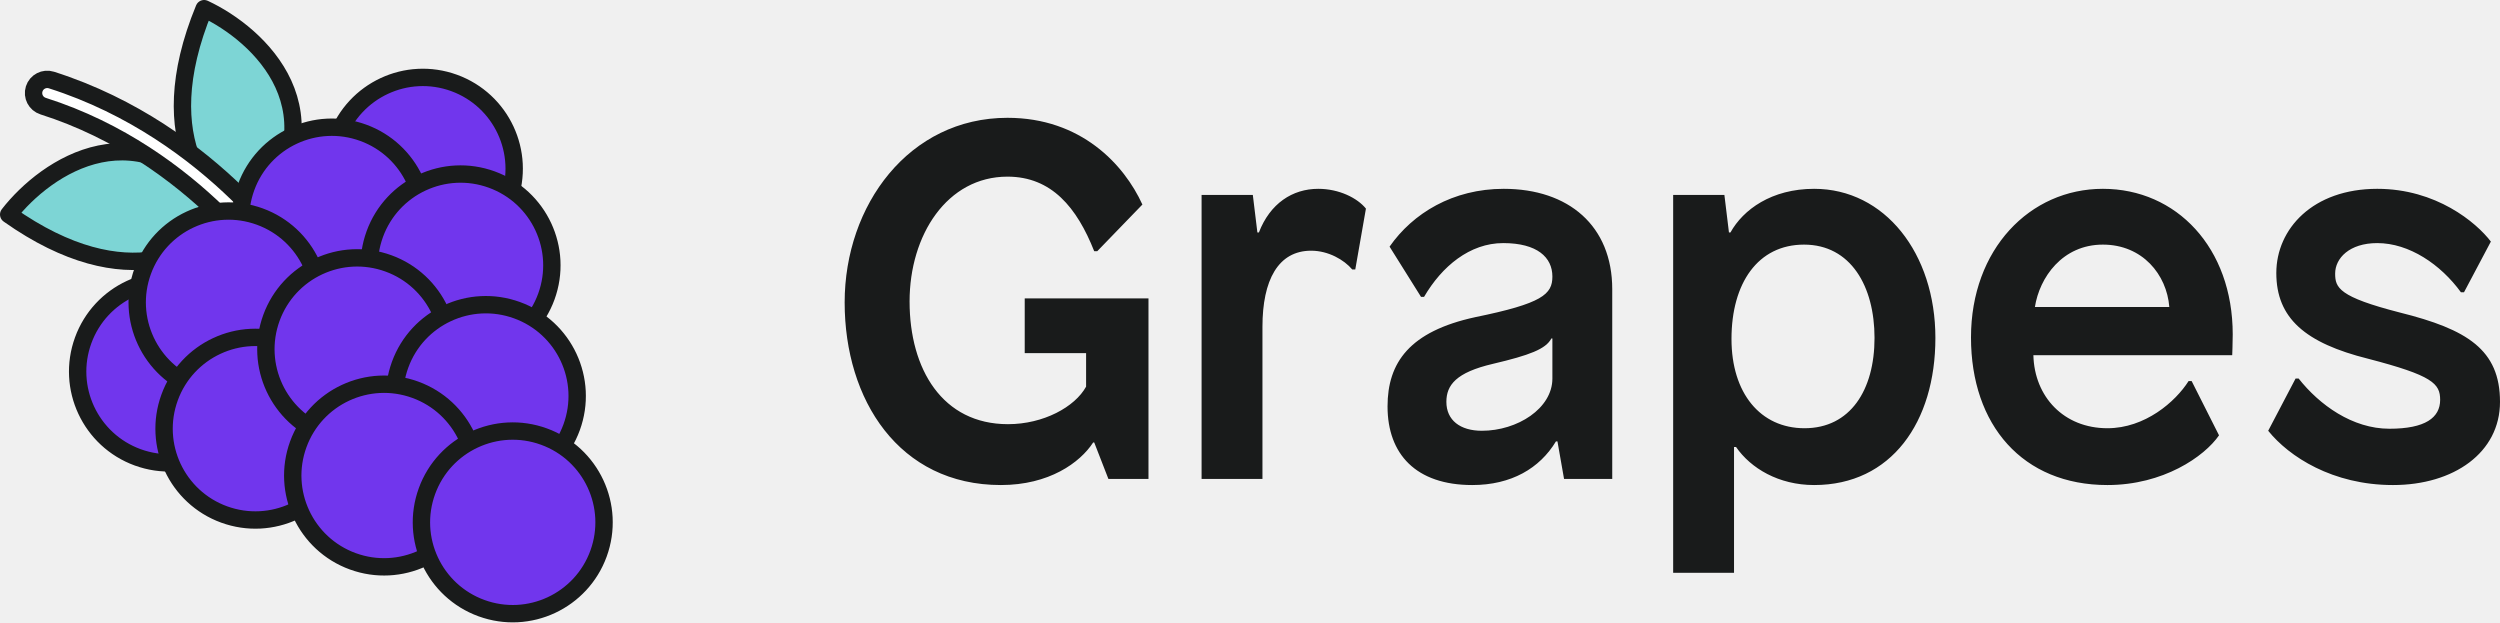
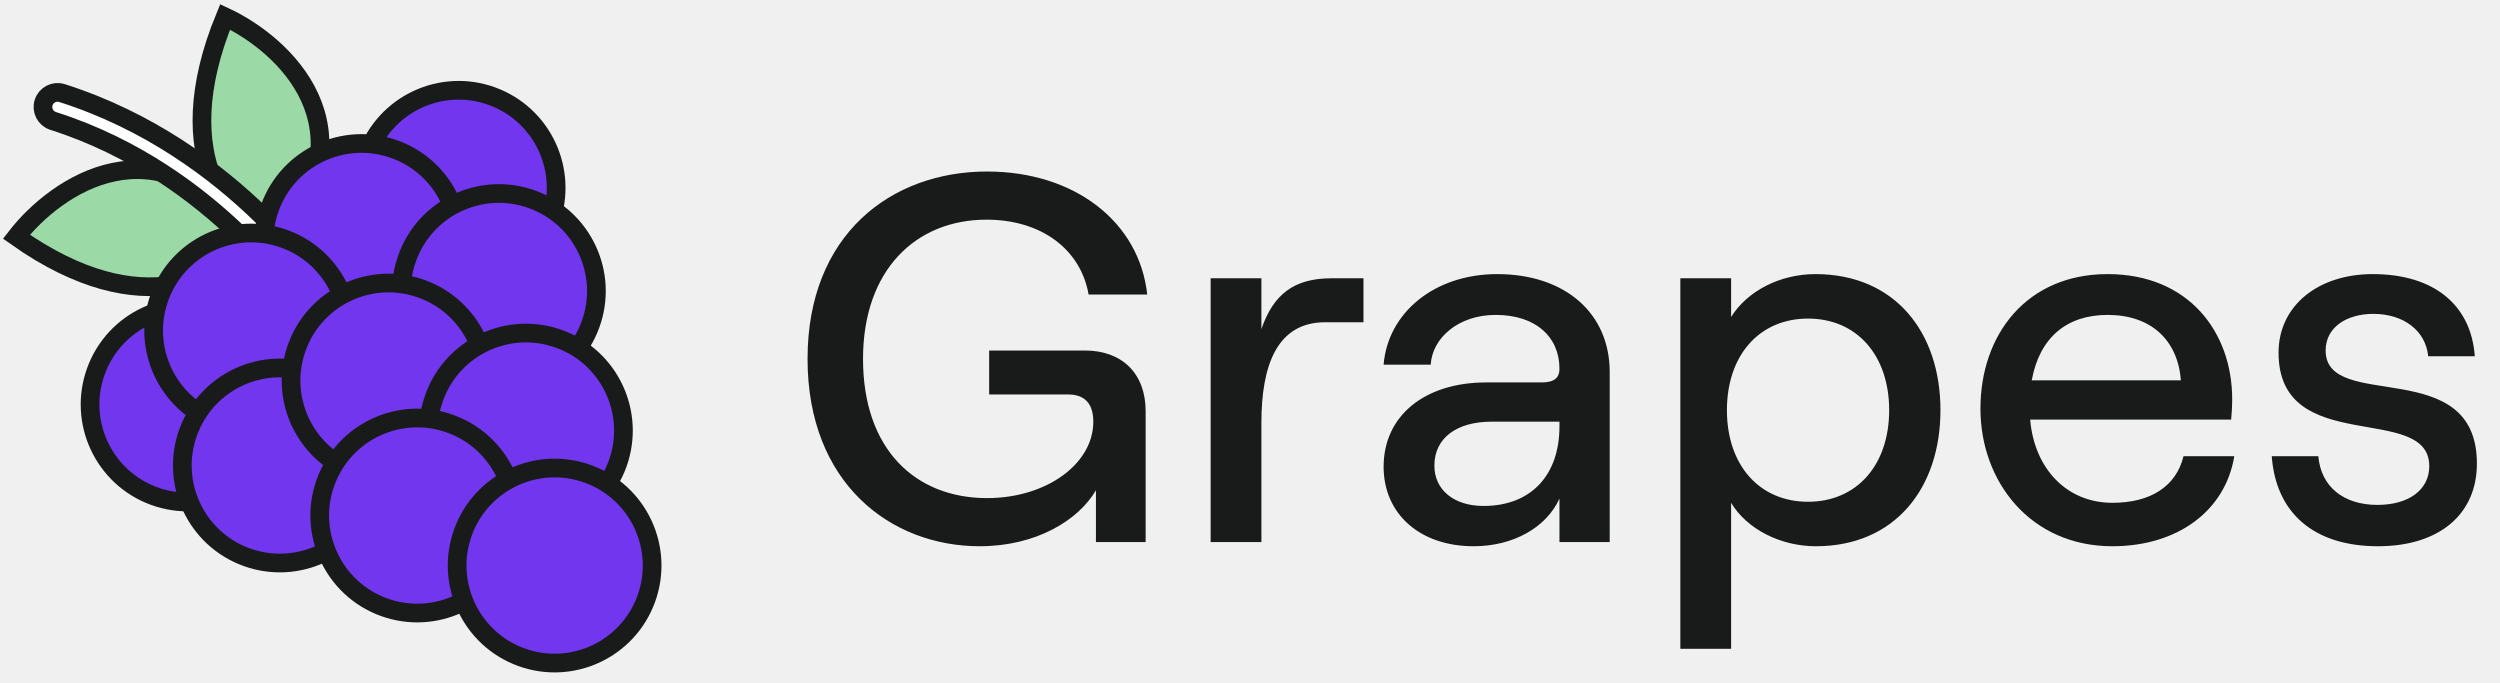
- <svg xmlns="http://www.w3.org/2000/svg" width="325.297" height="80.98" viewBox="0 0 325.297 80.98" fill="none" version="1.1">
-   <path d="m 1.13,27.911 c 4.819,-6.202 17.29,-14.85 28.615,0.17 -3.075,4.509 -13.104,10.787 -28.615,-0.17 z" fill="#7DD5D5" stroke="#191b1b" stroke-width="2.26" stroke-linecap="round" stroke-linejoin="round" id="path1" />
-   <path d="m 26.561,1.13 c 7.118,3.319 18.324,13.553 6.2,27.936 -5.08,-1.995 -13.432,-10.376 -6.2,-27.936 z" fill="#7DD5D5" stroke="#191b1b" stroke-width="2.26" stroke-linecap="round" stroke-linejoin="round" id="path2" />
-   <path d="m 36.114,36.835 0.003,0.004 c 0.523,0.833 1.623,1.085 2.457,0.561 0.833,-0.523 1.084,-1.624 0.561,-2.458 l -0.004,-0.006 -0.009,-0.013 -0.029,-0.045 c -0.025,-0.038 -0.06,-0.093 -0.106,-0.162 -0.092,-0.139 -0.226,-0.339 -0.402,-0.593 -0.353,-0.508 -0.875,-1.232 -1.564,-2.117 -1.378,-1.77 -3.429,-4.19 -6.141,-6.818 -5.416,-5.25 -13.516,-11.38 -24.193,-14.777 -0.938,-0.298 -1.94,0.22 -2.238,1.158 -0.298,0.938 0.22,1.94 1.158,2.238 9.999,3.181 17.639,8.943 22.793,13.939 2.574,2.495 4.516,4.787 5.809,6.449 0.647,0.83 1.13,1.502 1.449,1.961 0.159,0.229 0.278,0.406 0.354,0.522 0.038,0.058 0.066,0.101 0.084,0.128 z" fill="#ffffff" stroke="#191b1b" stroke-width="2.26" stroke-linecap="round" stroke-linejoin="round" id="path3" />
-   <circle r="11.879" transform="matrix(-0.9396927,-0.3420199,-0.3420199,0.9396927,0,0)" fill="#7136ed" stroke="#191b1b" stroke-width="2.26" stroke-linecap="round" stroke-linejoin="round" id="circle3" cx="-59.214" cy="1.81" />
-   <circle r="11.879" transform="matrix(-0.9396927,-0.3420199,-0.3420199,0.9396927,0,0)" fill="#7136ed" stroke="#191b1b" stroke-width="2.26" stroke-linecap="round" stroke-linejoin="round" id="circle4" cx="-37.196" cy="37.913" />
-   <circle r="11.879" transform="matrix(-0.9396927,-0.3420199,-0.3420199,0.9396927,0,0)" fill="#7136ed" stroke="#191b1b" stroke-width="2.26" stroke-linecap="round" stroke-linejoin="round" id="circle5" cx="-50.305" cy="11.949" />
-   <circle r="11.879" transform="matrix(-0.9396927,-0.3420199,-0.3420199,0.9396927,0,0)" fill="#7136ed" stroke="#191b1b" stroke-width="2.26" stroke-linecap="round" stroke-linejoin="round" id="circle6" cx="-41.396" cy="26.798" />
-   <circle r="11.879" transform="matrix(-0.9396927,-0.3420199,-0.3420199,0.9396927,0,0)" fill="#7136ed" stroke="#191b1b" stroke-width="2.26" stroke-linecap="round" stroke-linejoin="round" id="circle7" cx="-68.123" cy="11.949" />
-   <circle r="11.879" transform="matrix(-0.9396927,-0.3420199,-0.3420199,0.9396927,0,0)" fill="#7136ed" stroke="#191b1b" stroke-width="2.26" stroke-linecap="round" stroke-linejoin="round" id="circle8" cx="-50.305" cy="41.052" />
-   <circle r="11.879" transform="matrix(-0.9396927,-0.3420199,-0.3420199,0.9396927,0,0)" fill="#7136ed" stroke="#191b1b" stroke-width="2.26" stroke-linecap="round" stroke-linejoin="round" id="circle9" cx="-59.214" cy="26.798" />
-   <circle r="11.879" transform="matrix(-0.9396927,-0.3420199,-0.3420199,0.9396927,0,0)" fill="#7136ed" stroke="#191b1b" stroke-width="2.26" stroke-linecap="round" stroke-linejoin="round" id="circle10" cx="-77.032" cy="26.798" />
-   <circle r="11.879" transform="matrix(-0.9396927,-0.3420199,-0.3420199,0.9396927,0,0)" fill="#7136ed" stroke="#191b1b" stroke-width="2.26" stroke-linecap="round" stroke-linejoin="round" id="circle11" cx="-68.123" cy="41.052" />
-   <circle r="11.879" transform="matrix(-0.9396927,-0.3420199,-0.3420199,0.9396927,0,0)" fill="#7136ed" stroke="#191b1b" stroke-width="2.26" stroke-linecap="round" stroke-linejoin="round" id="circle12" cx="-85.941" cy="41.052" />
-   <path d="m 131.091,15.329 c -12.804,0 -21.186,11.352 -21.186,24.024 0,12.672 7.062,23.76 20.328,23.76 6.27,0 10.296,-2.904 12.012,-5.544 h 0.132 l 1.848,4.752 h 5.214 v -23.496 h -16.104 v 7.128 h 7.986 v 4.356 c -1.452,2.64 -5.544,4.884 -10.164,4.884 -8.514,0 -12.804,-7.128 -12.804,-15.972 0,-8.646 4.884,-16.236 12.738,-16.236 5.742,0 9.042,4.026 11.286,9.702 h 0.396 l 5.874,-6.072 c -2.376,-5.214 -7.986,-11.286 -17.556,-11.286 z m 40.438,9.24 c -3.366,0 -6.27,1.914 -7.722,5.676 h -0.198 l -0.594,-4.884 h -6.666 v 36.96 h 7.92 v -19.8 c 0,-6.072 2.046,-9.9 6.336,-9.9 2.244,0 4.29,1.188 5.346,2.442 h 0.396 l 1.386,-7.92 c -1.122,-1.386 -3.498,-2.574 -6.204,-2.574 z m 24.13,0 c -6.6,0 -11.814,3.168 -14.85,7.524 l 4.092,6.534 h 0.396 c 2.31,-3.96 5.94,-6.996 10.296,-6.996 4.422,0 6.402,1.848 6.402,4.356 0,2.31 -1.32,3.498 -10.032,5.28 -8.514,1.848 -11.418,5.874 -11.418,11.616 0,6.204 3.696,10.23 11.022,10.23 5.082,0 8.778,-2.178 10.89,-5.676 h 0.198 l 0.858,4.884 h 6.27 v -24.684 c 0,-8.25 -5.676,-13.068 -14.124,-13.068 z m 6.336,19.47 v 5.214 c 0,3.894 -4.554,6.798 -9.174,6.798 -2.838,0 -4.62,-1.386 -4.62,-3.762 0,-2.178 1.254,-3.828 6.072,-4.95 4.752,-1.122 6.864,-1.914 7.59,-3.3 z m 34.062,-19.47 c -5.544,0 -9.24,2.706 -10.89,5.676 h -0.198 l -0.594,-4.884 h -6.666 v 49.17 h 7.92 v -16.368 h 0.264 c 1.914,2.772 5.544,4.95 10.164,4.95 10.032,0 15.774,-8.184 15.774,-19.14 0,-11.022 -6.6,-19.404 -15.774,-19.404 z m -1.32,7.26 c 6.072,0 9.174,5.412 9.174,12.144 0,6.798 -3.168,11.748 -9.108,11.748 -5.742,0 -9.504,-4.554 -9.504,-11.616 0,-7.26 3.432,-12.276 9.438,-12.276 z m 38.886,-7.26 c -9.504,0 -17.16,7.854 -17.16,19.338 0,11.418 6.732,19.206 17.754,19.206 7.26,0 12.606,-3.696 14.52,-6.468 l -3.564,-7.062 h -0.396 c -1.716,2.706 -5.676,6.138 -10.56,6.138 -5.676,0 -9.504,-4.092 -9.636,-9.504 h 25.872 c 0,0 0.066,-1.584 0.066,-2.706 0,-11.286 -7.326,-18.942 -16.896,-18.942 z m 0,7.26 c 5.148,0 8.316,3.894 8.646,8.118 h -17.49 c 0.594,-3.828 3.564,-8.118 8.844,-8.118 z m 35.702,-7.26 c -8.382,0 -13.134,5.214 -13.134,10.956 0,5.874 3.762,9.108 11.946,11.154 8.382,2.178 9.372,3.234 9.372,5.346 0,2.31 -1.914,3.762 -6.6,3.762 -4.818,0 -9.108,-3.102 -11.814,-6.534 h -0.396 l -3.564,6.798 c 2.706,3.366 8.382,7.062 16.236,7.062 7.92,0 13.926,-4.224 13.926,-10.824 0,-6.798 -4.29,-9.438 -13.002,-11.616 -7.986,-2.046 -8.448,-3.234 -8.448,-5.082 0,-1.98 1.848,-3.96 5.478,-3.96 4.158,0 8.25,2.772 10.89,6.402 h 0.396 l 3.498,-6.6 c -1.914,-2.508 -7.128,-6.864 -14.784,-6.864 z" fill="#191b1b" id="path12" />
+ <svg xmlns="http://www.w3.org/2000/svg" width="535" height="146" fill="none">
+   <g stroke="#191B1B" stroke-width="4">
+     <path fill="#9BDAA7" d="M3.512 50.657c8.463-10.894 30.363-26.085 50.252.3-5.401 7.92-23.012 18.948-50.252-.3Z" />
+     <path fill="#9BDAA7" d="M48.171 3.613c12.5 5.83 32.18 23.807 10.889 49.073-8.921-3.504-23.588-18.225-10.889-49.073Z" />
+     <path fill="#fff" d="m64.948 66.334.004.007a3.13 3.13 0 1 0 5.299-3.33l-.007-.012-.015-.023-.05-.08a52.312 52.312 0 0 0-.892-1.327 85.77 85.77 0 0 0-2.747-3.718c-2.42-3.109-6.022-7.36-10.784-11.977-9.511-9.223-23.736-19.99-42.486-25.957a3.129 3.129 0 1 0-1.897 5.965C28.933 31.47 42.348 41.591 51.4 50.368c4.52 4.383 7.93 8.41 10.202 11.329a79.402 79.402 0 0 1 2.545 3.444 45.704 45.704 0 0 1 .768 1.142l.033.05Z" />
+     <path fill="#7136ED" d="M91.021 59.8c-10.826-3.94-16.408-15.915-12.467-26.745 3.94-10.829 15.91-16.413 26.737-12.471 10.826 3.941 16.408 15.916 12.467 26.745-3.94 10.83-15.911 16.413-26.737 12.471Zm-58.019 46.367c-10.826-3.942-16.408-15.916-12.467-26.746 3.94-10.829 15.91-16.412 26.737-12.47 10.826 3.94 16.408 15.915 12.467 26.744-3.94 10.829-15.91 16.413-26.737 12.472Z" />
+     <path fill="#7136ED" d="M70.23 71.185C59.402 67.243 53.82 55.269 57.761 44.44c3.94-10.83 15.91-16.413 26.737-12.472 10.826 3.942 16.408 15.916 12.467 26.745-3.94 10.83-15.91 16.413-26.737 12.472Z" />
+     <path fill="#7136ED" d="M46.61 90.342C35.782 86.401 30.2 74.427 34.141 63.597c3.94-10.829 15.91-16.413 26.737-12.471 10.826 3.941 16.408 15.916 12.467 26.745-3.94 10.83-15.91 16.413-26.737 12.471Zm53.023-8.452c-10.826-3.942-16.408-15.916-12.468-26.745 3.94-10.83 15.911-16.413 26.737-12.472 10.826 3.942 16.408 15.916 12.468 26.745-3.941 10.83-15.911 16.413-26.737 12.472Z" />
+     <path fill="#7136ED" d="M52.75 119.225c-10.827-3.942-16.409-15.916-12.468-26.745 3.94-10.83 15.91-16.413 26.737-12.472 10.826 3.942 16.408 15.916 12.467 26.745-3.94 10.83-15.91 16.413-26.737 12.472Z" />
+     <path fill="#7136ED" d="M76.013 101.047c-10.826-3.941-16.408-15.915-12.467-26.745 3.94-10.829 15.91-16.413 26.736-12.471 10.827 3.941 16.409 15.916 12.468 26.745-3.94 10.83-15.91 16.413-26.737 12.471Z" />
+     <path fill="#7136ED" d="M105.416 111.752c-10.826-3.941-16.408-15.915-12.468-26.745 3.94-10.829 15.911-16.413 26.737-12.471 10.826 3.942 16.408 15.916 12.468 26.745-3.941 10.829-15.911 16.413-26.737 12.471Z" />
+     <path fill="#7136ED" d="M82.153 129.93c-10.826-3.942-16.408-15.916-12.468-26.745 3.94-10.83 15.91-16.413 26.737-12.472 10.826 3.942 16.408 15.916 12.468 26.745-3.941 10.83-15.911 16.413-26.737 12.472Z" />
+     <path fill="#7136ED" d="M111.556 140.635c-10.826-3.942-16.408-15.916-12.467-26.745 3.94-10.829 15.91-16.413 26.737-12.472 10.826 3.942 16.408 15.916 12.467 26.746-3.94 10.829-15.911 16.412-26.737 12.471Z" />
+   </g>
+   <path fill="#191B1B" d="M209.664 116.896c-19.04 0-36.848-13.44-36.848-40.096s17.92-40.096 38.416-40.096c18.704 0 32.592 10.752 34.272 26.32H232.96c-1.68-9.632-10.08-16.016-21.84-16.016-15.12 0-26.432 10.752-26.432 29.792 0 19.488 11.312 29.792 26.544 29.792 12.656 0 22.736-7.28 22.736-16.352 0-3.808-1.792-5.824-5.376-5.824H211.68v-9.408h20.496c7.952 0 12.992 4.928 12.992 12.992v28h-10.64v-11.088c-3.696 6.384-12.768 11.984-24.864 11.984Zm49.413-.896V59.552h10.864v10.864c2.576-7.504 7.056-10.864 15.008-10.864h6.832v9.408h-8.176c-10.304 0-13.664 9.184-13.664 21.504V116h-10.864Zm56.279.896c-11.536 0-19.264-6.944-19.264-17.024 0-10.864 8.736-18.032 21.952-18.032h11.872c2.576 0 3.808-.896 3.808-2.912 0-6.832-5.04-11.536-13.664-11.536-7.952 0-13.552 4.928-13.888 10.64h-10.08c.896-11.088 10.864-19.376 24.304-19.376 14.56 0 24.08 8.4 24.08 20.944V116h-10.752v-9.296c-2.8 6.16-9.856 10.192-18.368 10.192Zm2.128-8.624c10.192 0 16.24-6.608 16.24-17.024V90.24h-14.56c-7.392 0-12.208 3.472-12.208 9.408 0 5.152 4.144 8.624 10.528 8.624Zm42.109 30.576V59.552h10.864v8.288c3.472-5.6 10.528-9.184 18.032-9.184 17.024 0 26.768 12.432 26.768 29.12 0 16.688-9.744 29.12-26.656 29.12-7.616 0-14.784-3.696-18.144-9.296v31.248h-10.864Zm27.328-31.472c10.416 0 17.36-7.84 17.36-19.6 0-11.76-6.944-19.6-17.36-19.6s-17.36 7.84-17.36 19.6c0 11.76 6.944 19.6 17.36 19.6Zm65.119 9.52c-17.472 0-28.224-13.776-28.224-29.456 0-15.792 9.856-28.784 27.216-28.784s26.656 12.432 26.656 26.768c0 1.456-.112 3.36-.224 4.368h-43.008c.896 10.528 7.84 17.808 17.584 17.808 8.288 0 13.664-3.584 15.232-9.968h10.864c-1.904 11.648-12.096 19.264-26.096 19.264Zm-17.248-35.504h31.92c-.672-8.624-6.384-14-15.68-14-8.736 0-14.56 4.816-16.24 14Zm74.096 35.504c-13.664 0-21.84-7.056-22.736-19.264h9.968c.56 6.496 5.376 10.416 12.656 10.416 6.72 0 11.088-3.248 11.088-8.288 0-13.776-32.256-1.792-32.256-24.304 0-9.968 8.4-16.8 20.16-16.8 13.104 0 21.056 6.608 21.84 17.584h-9.968c-.56-5.488-5.264-9.072-11.76-9.072-5.6 0-10.192 2.8-10.192 7.84 0 13.328 32.368.672 32.368 24.192 0 10.864-8.064 17.696-21.168 17.696Z" />
</svg>
